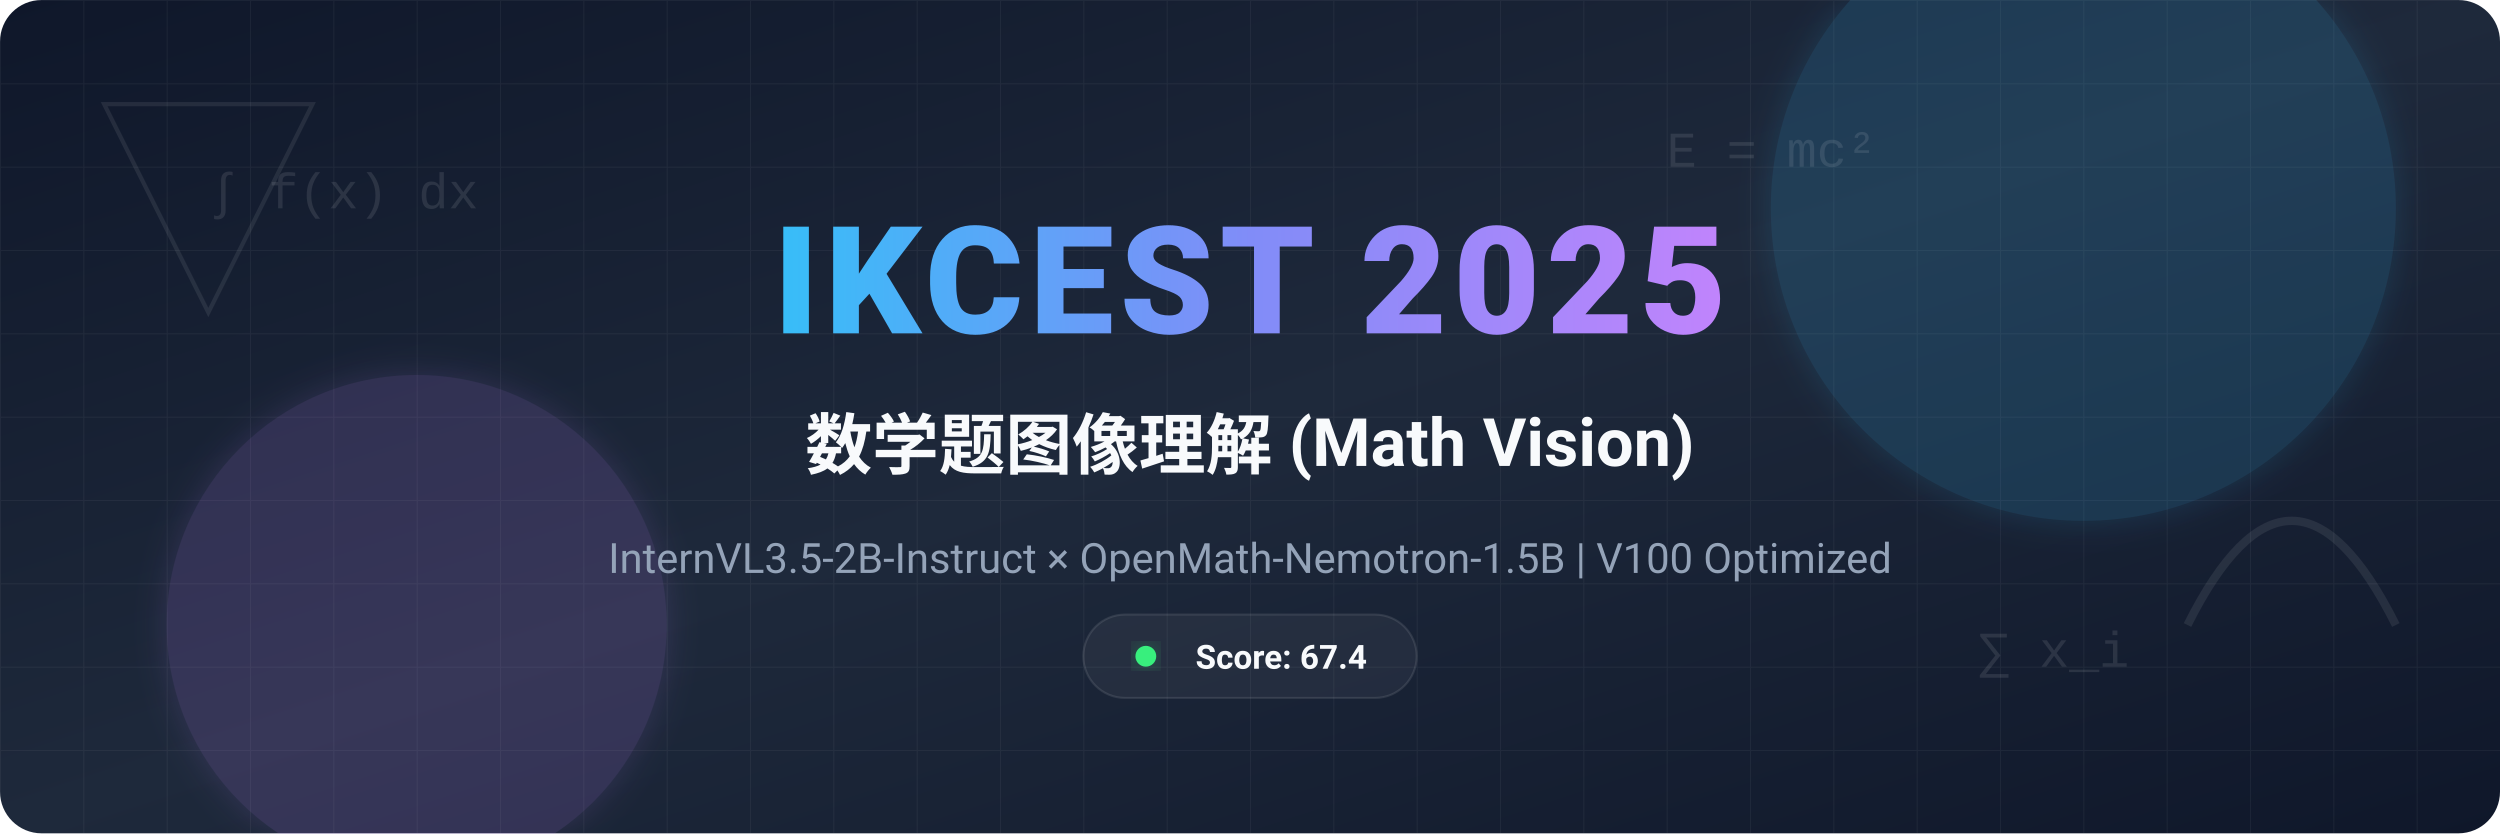
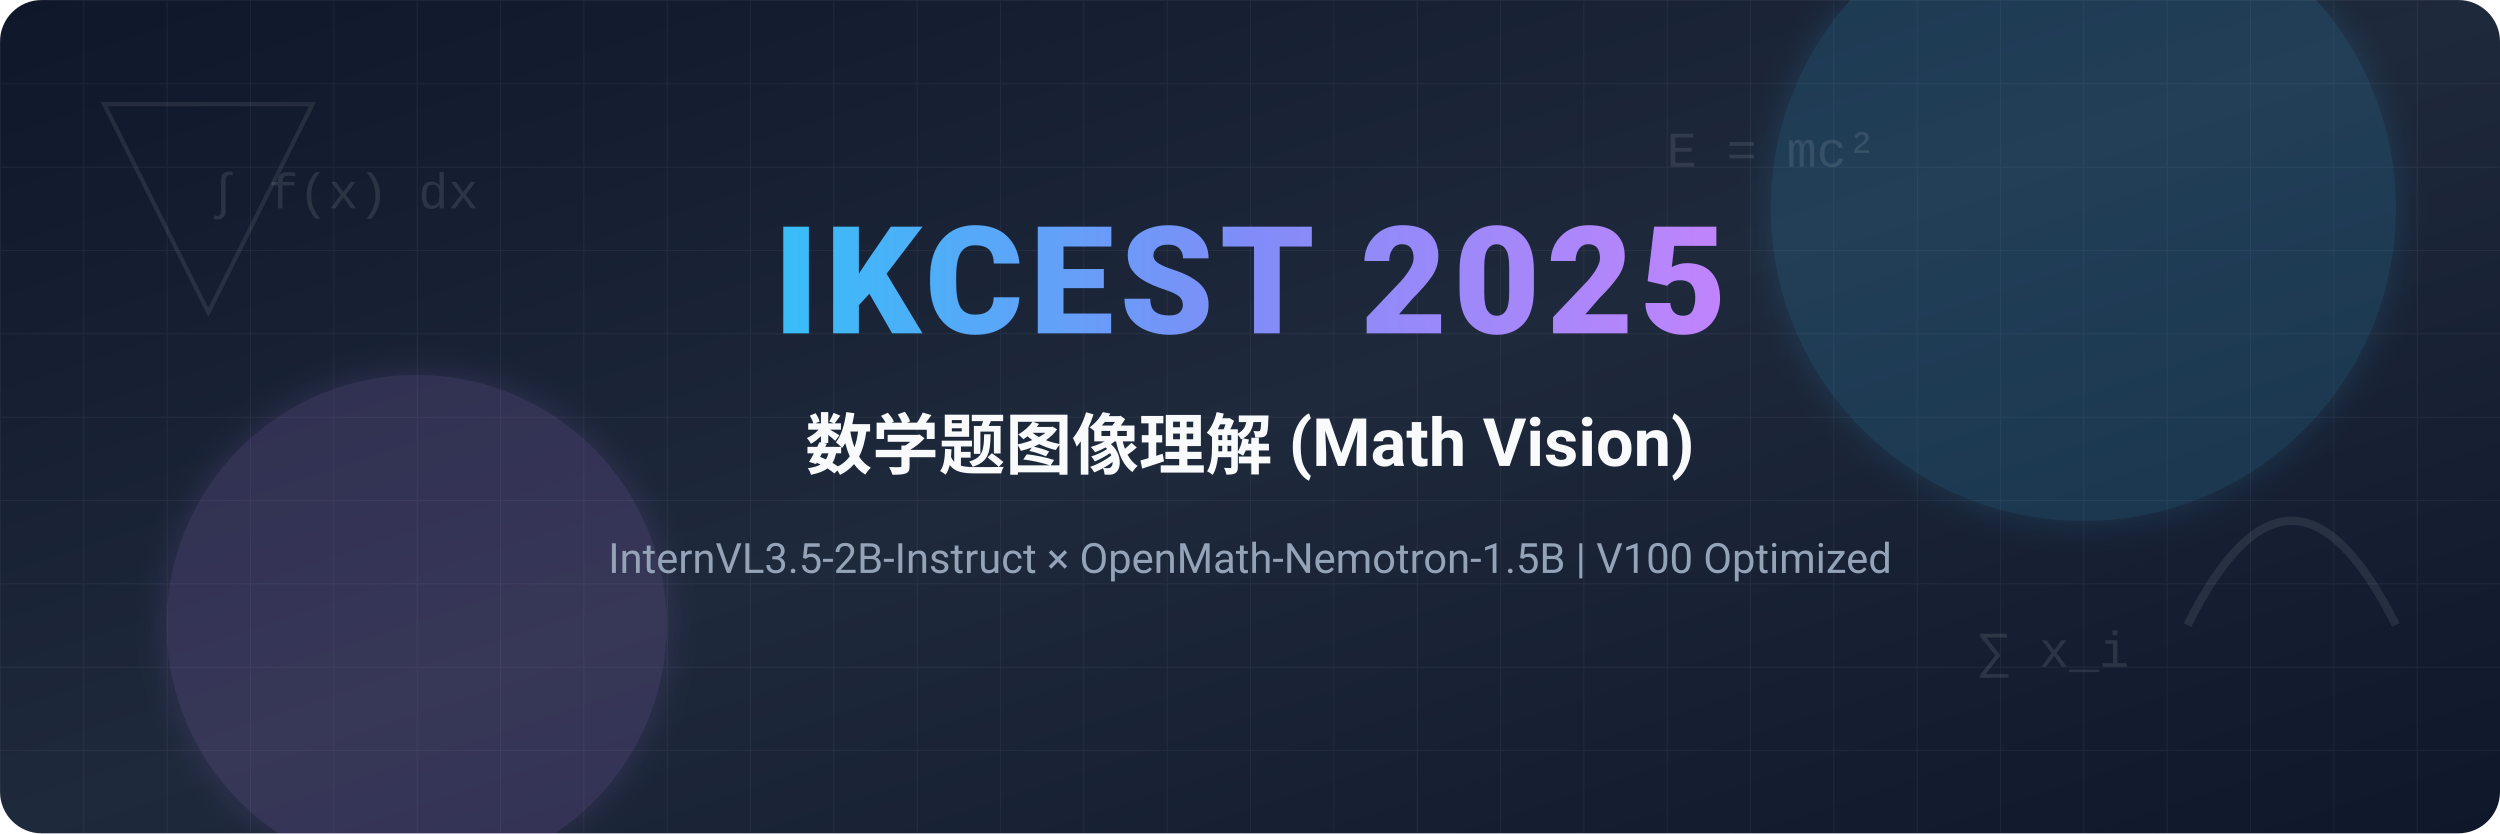
<svg xmlns="http://www.w3.org/2000/svg" viewBox="0 0 1200 400" width="100%" height="100%">
  <defs>
    <linearGradient id="bgGradient" x1="0%" y1="0%" x2="100%" y2="100%">
      <stop offset="0%" stop-color="#0f172a" />
      <stop offset="50%" stop-color="#1e293b" />
      <stop offset="100%" stop-color="#0f172a" />
    </linearGradient>
    <linearGradient id="textGradient" x1="0%" y1="0%" x2="100%" y2="0%">
      <stop offset="0%" stop-color="#38bdf8" />
      <stop offset="50%" stop-color="#818cf8" />
      <stop offset="100%" stop-color="#c084fc" />
    </linearGradient>
    <pattern id="grid" width="40" height="40" patternUnits="userSpaceOnUse">
      <path d="M 40 0 L 0 0 0 40" fill="none" stroke="rgba(255,255,255,0.05)" stroke-width="1" />
    </pattern>
    <filter id="glow" x="-20%" y="-20%" width="140%" height="140%">
      <feGaussianBlur stdDeviation="8" result="blur" />
      <feMerge>
        <feMergeNode in="blur" />
        <feMergeNode in="SourceGraphic" />
      </feMerge>
    </filter>
  </defs>
  <rect width="1200" height="400" fill="url(#bgGradient)" rx="20" />
  <rect width="1200" height="400" fill="url(#grid)" rx="20" />
  <circle cx="1000" cy="100" r="150" fill="#38bdf8" opacity="0.15" filter="url(#glow)" />
  <circle cx="200" cy="300" r="120" fill="#c084fc" opacity="0.15" filter="url(#glow)" />
  <path d="M 50 50 L 150 50 L 100 150 Z" fill="none" stroke="rgba(255,255,255,0.08)" stroke-width="2" />
  <path d="M 1050 300 Q 1100 200 1150 300" fill="none" stroke="rgba(255,255,255,0.08)" stroke-width="4" />
  <text x="100" y="100" font-family="Courier New, monospace" font-size="24" fill="rgba(255,255,255,0.1)">∫ f(x) dx</text>
  <text x="950" y="320" font-family="Courier New, monospace" font-size="24" fill="rgba(255,255,255,0.1)">∑ x_i</text>
  <text x="800" y="80" font-family="Courier New, monospace" font-size="24" fill="rgba(255,255,255,0.1)">E = mc²</text>
  <g transform="translate(600, 180)" text-anchor="middle">
    <text y="-20" font-family="-apple-system, BlinkMacSystemFont, 'Segoe UI', Roboto, Helvetica, Arial, sans-serif" font-size="72" font-weight="900" fill="url(#textGradient)" letter-spacing="3">
      IKCEST 2025
    </text>
    <text y="45" font-family="-apple-system, BlinkMacSystemFont, 'Segoe UI', Roboto, Helvetica, Arial, sans-serif" font-size="32" font-weight="600" fill="#f8fafc">
      数学题图像理解 (Math Vision)
    </text>
    <text y="95" font-family="-apple-system, BlinkMacSystemFont, 'Segoe UI', Roboto, Helvetica, Arial, sans-serif" font-size="20" font-weight="400" fill="#94a3b8">
      InternVL3.5-2B-Instruct × OpenMath-Nemotron-1.5B | V100 Optimized
    </text>
  </g>
-   <g transform="translate(600, 320)" text-anchor="middle">
-     <rect x="-80" y="-25" width="160" height="40" rx="20" fill="rgba(255,255,255,0.05)" stroke="rgba(255,255,255,0.1)" stroke-width="1" />
-     <circle cx="-50" cy="-5" r="5" fill="#38ef7d" filter="url(#glow)" />
-     <text x="15" y="1" font-family="-apple-system, BlinkMacSystemFont, 'Segoe UI', Roboto, sans-serif" font-size="16" font-weight="600" fill="#f8fafc">
-       Score: 67.4
-     </text>
-   </g>
</svg>
